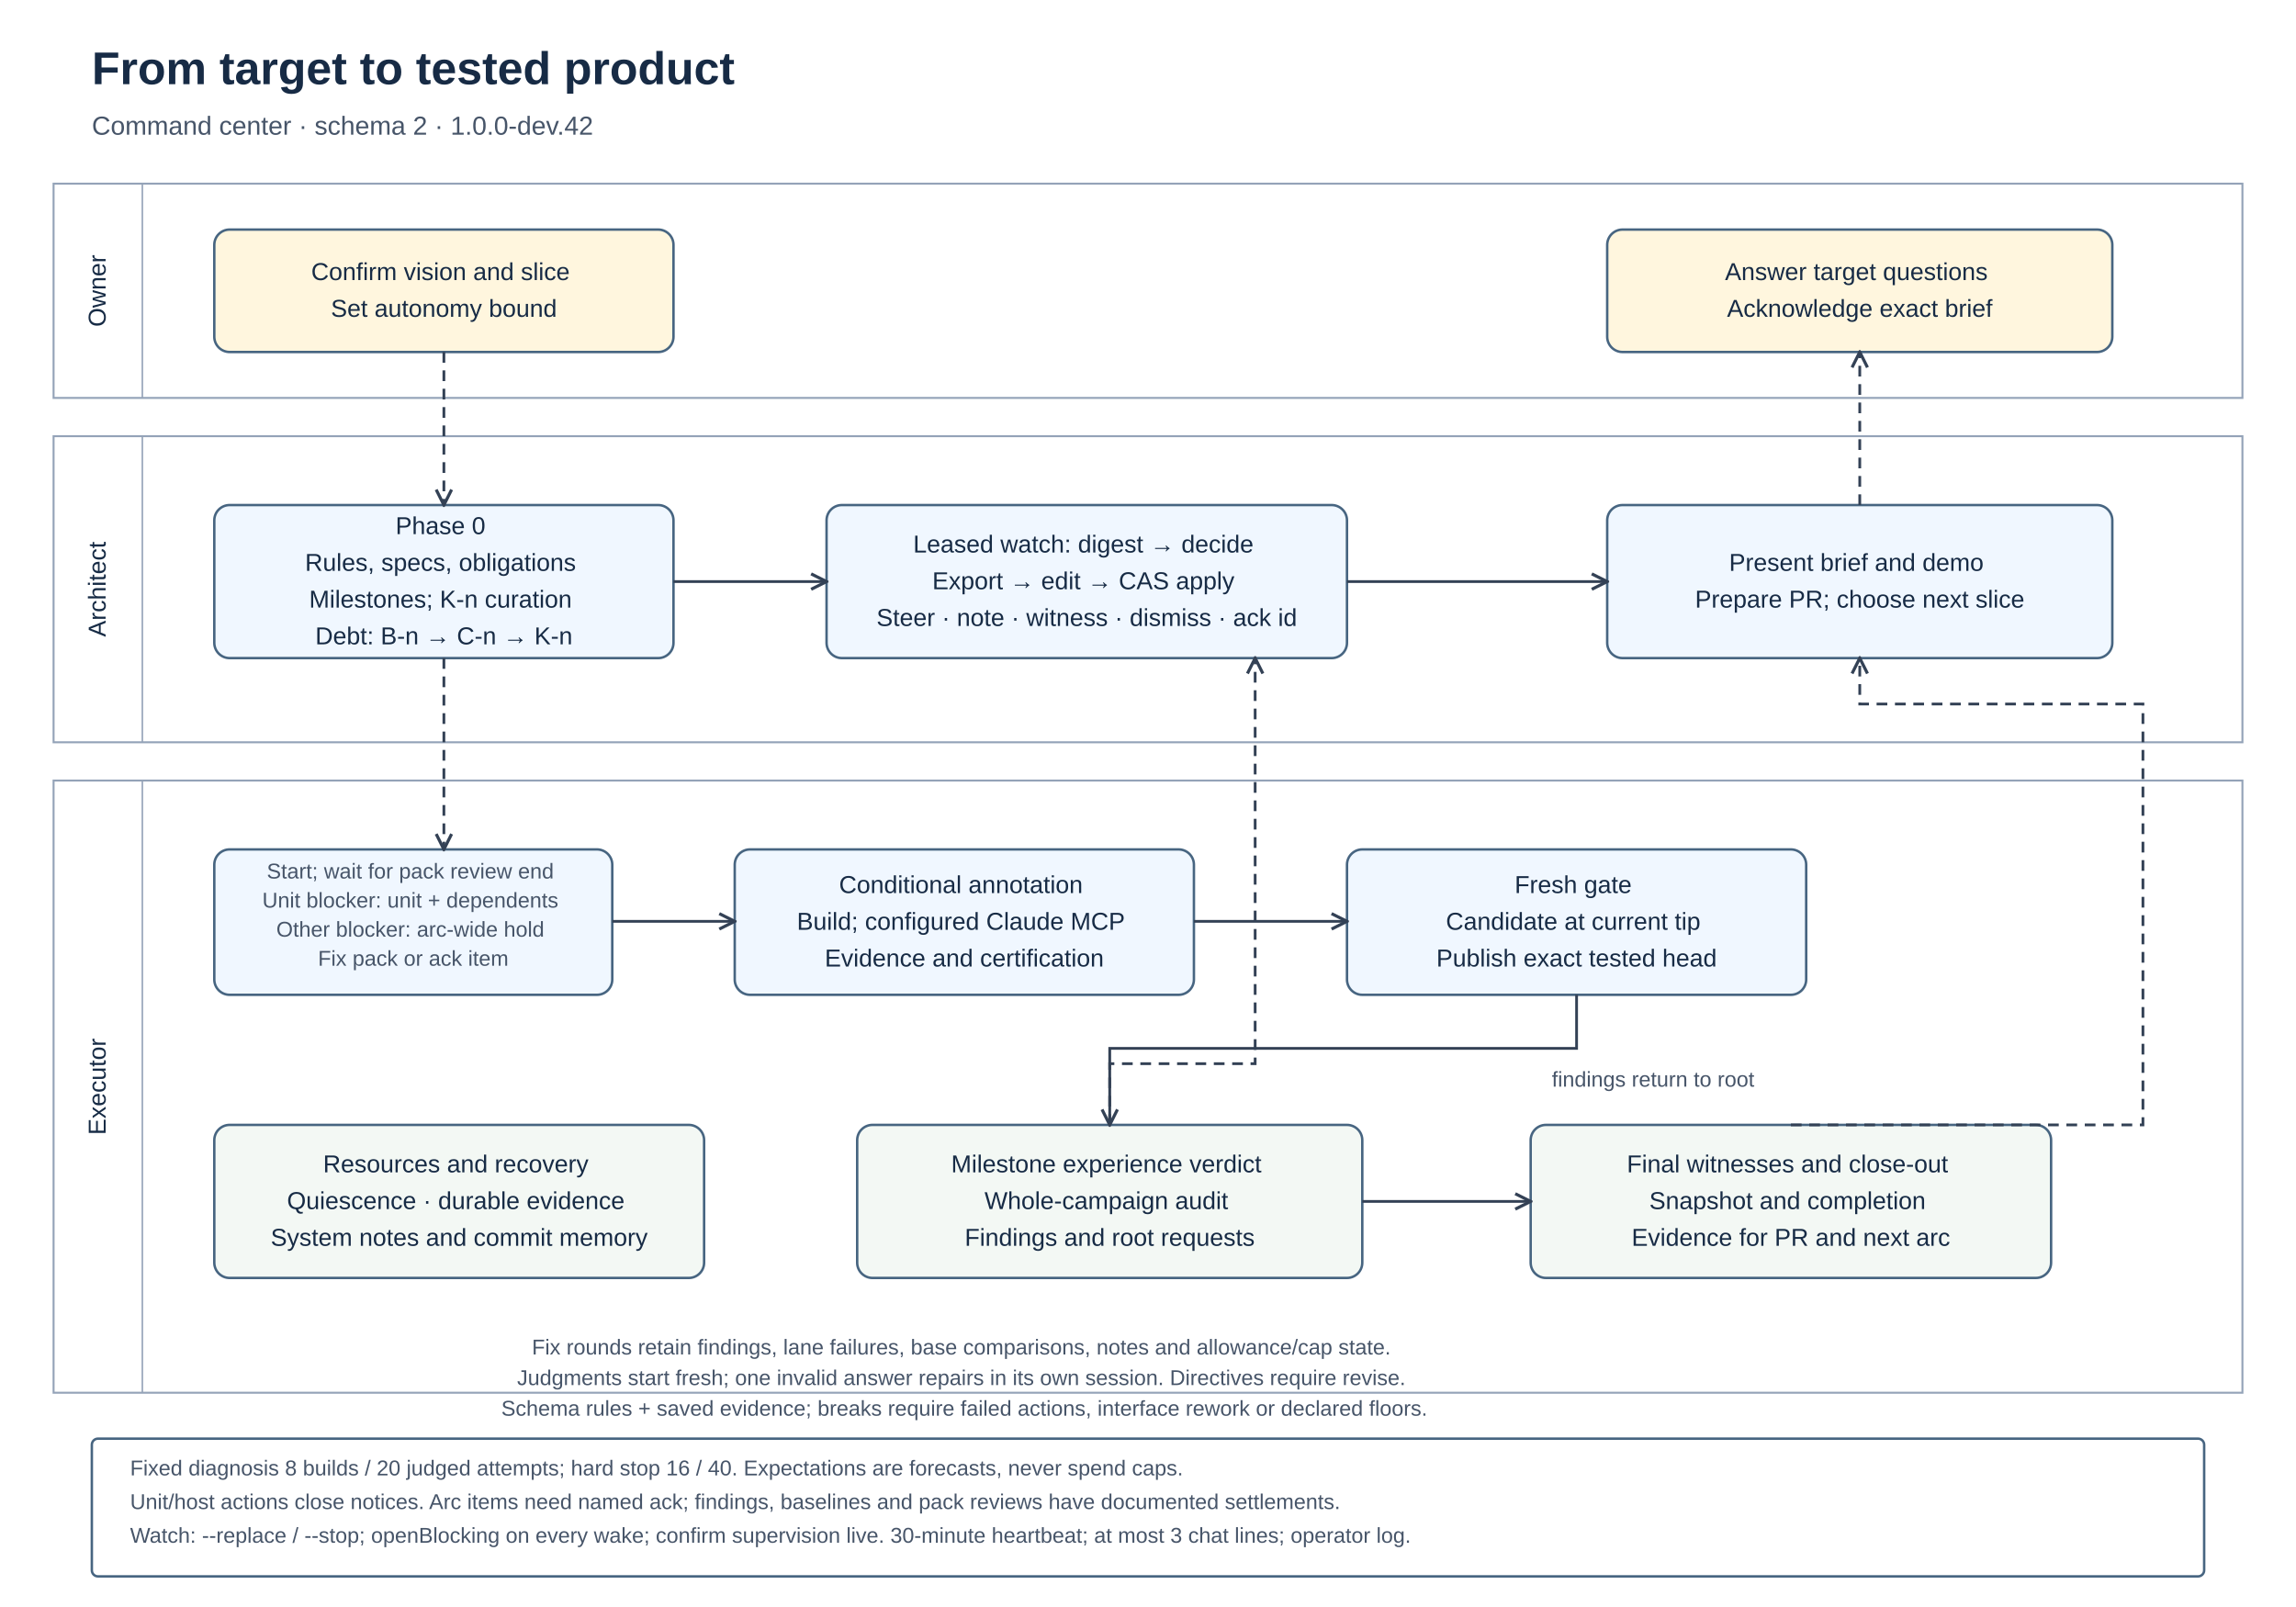
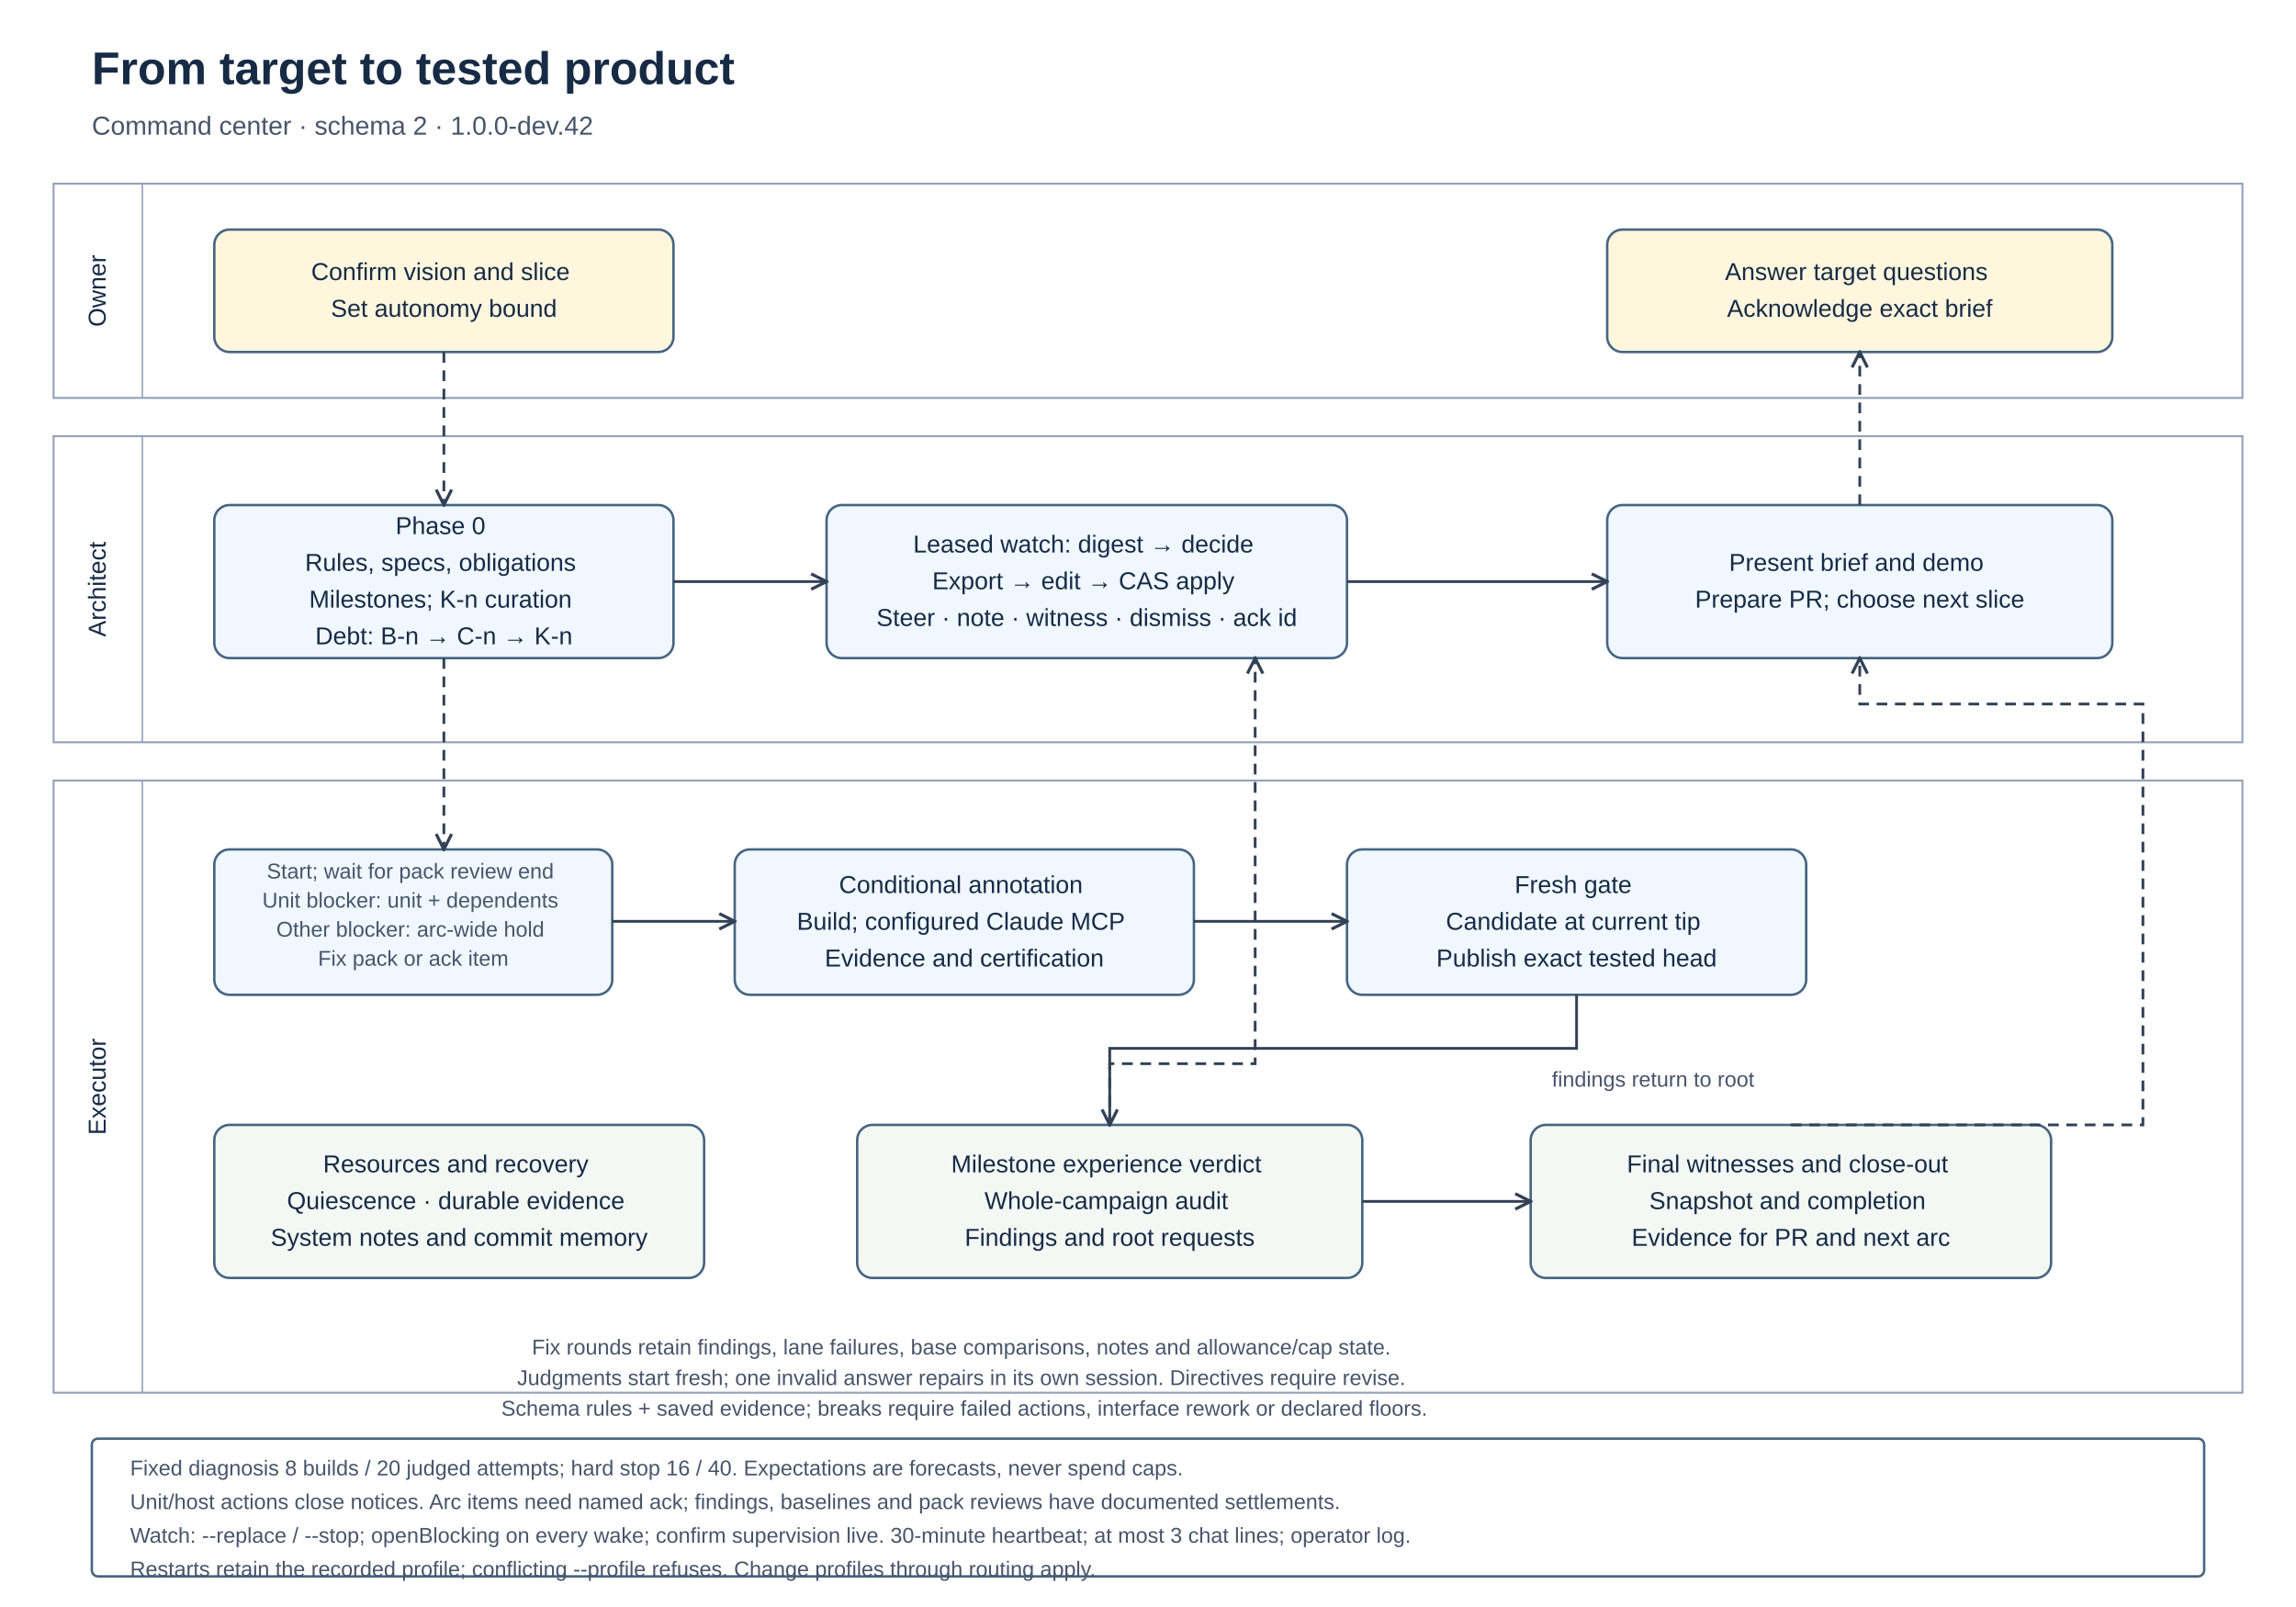
<svg xmlns="http://www.w3.org/2000/svg" width="1500" height="1050" viewBox="0 0 1500 1050" role="img" aria-labelledby="title desc">
  <defs>
    <marker id="arrow" viewBox="0 0 10 10" refX="9" refY="5" markerWidth="7" markerHeight="7" orient="auto-start-reverse">
      <path d="M 1 1 L 9 5 L 1 9" fill="none" stroke="#334155" stroke-width="1.6" />
    </marker>
  </defs>
  <style>text{font-family:Arial,Helvetica,sans-serif;fill:#172b45} .title{font-size:30px;font-weight:700}.sub{font-size:17px;fill:#475569}.label{font-size:16px}.small{font-size:14px;fill:#475569}.task{stroke:#476581;stroke-width:1.6}.edge{fill:none;stroke:#334155;stroke-width:1.8;marker-end:url(#arrow)}.msg{stroke-dasharray:7 5}.pool{fill:#fff;stroke:#94a3b8;stroke-width:1.3}</style>
  <rect width="1500" height="1050" fill="#fff" />
  <text x="60" y="55" class="title" text-anchor="start">
    <tspan x="60" dy="0">From target to tested product</tspan>
  </text>
  <text x="60" y="88" class="sub" text-anchor="start">
    <tspan x="60" dy="0">Command center · schema 2 · 1.0.0-dev.42</tspan>
  </text>
  <rect x="35" y="120" width="1430" height="140" class="pool" />
  <path d="M93 120V260" stroke="#94a3b8" />
  <text transform="translate(69 190.0) rotate(-90)" text-anchor="middle" class="label">Owner</text>
  <rect x="35" y="285" width="1430" height="200" class="pool" />
  <path d="M93 285V485" stroke="#94a3b8" />
  <text transform="translate(69 385.0) rotate(-90)" text-anchor="middle" class="label">Architect</text>
  <rect x="35" y="510" width="1430" height="400" class="pool" />
  <path d="M93 510V910" stroke="#94a3b8" />
  <text transform="translate(69 710.0) rotate(-90)" text-anchor="middle" class="label">Executor</text>
  <rect x="140" y="150" width="300" height="80" rx="10" fill="#fff6de" class="task" />
  <text x="290.0" y="183.0" class="label" text-anchor="middle">
    <tspan x="290.0" dy="0">Confirm vision and slice</tspan>
    <tspan x="290.0" dy="24">Set autonomy bound</tspan>
  </text>
  <rect x="1050" y="150" width="330" height="80" rx="10" fill="#fff6de" class="task" />
  <text x="1215.0" y="183.0" class="label" text-anchor="middle">
    <tspan x="1215.0" dy="0">Answer target questions</tspan>
    <tspan x="1215.0" dy="24">Acknowledge exact brief</tspan>
  </text>
  <rect x="140" y="330" width="300" height="100" rx="10" fill="#f0f7ff" class="task" />
  <text x="290.0" y="349.0" class="label" text-anchor="middle">
    <tspan x="290.0" dy="0">Phase 0</tspan>
    <tspan x="290.0" dy="24">Rules, specs, obligations</tspan>
    <tspan x="290.0" dy="24">Milestones; K-n curation</tspan>
    <tspan x="290.0" dy="24">Debt: B-n → C-n → K-n</tspan>
  </text>
  <rect x="540" y="330" width="340" height="100" rx="10" fill="#f0f7ff" class="task" />
  <text x="710.0" y="361.0" class="label" text-anchor="middle">
    <tspan x="710.0" dy="0">Leased watch: digest → decide</tspan>
    <tspan x="710.0" dy="24">Export → edit → CAS apply</tspan>
    <tspan x="710.0" dy="24">Steer · note · witness · dismiss · ack id</tspan>
  </text>
  <rect x="1050" y="330" width="330" height="100" rx="10" fill="#f0f7ff" class="task" />
  <text x="1215.0" y="373.0" class="label" text-anchor="middle">
    <tspan x="1215.0" dy="0">Present brief and demo</tspan>
    <tspan x="1215.0" dy="24">Prepare PR; choose next slice</tspan>
  </text>
  <polyline points="290,230 290,330" class="edge msg" />
  <polyline points="1215,330 1215,230" class="edge msg" />
  <polyline points="440,380 540,380" class="edge" />
  <polyline points="880,380 1050,380" class="edge" />
  <rect x="140" y="555" width="260" height="95" rx="10" fill="#f0f7ff" class="task" />
  <text x="270.0" y="574" class="small" text-anchor="middle">
    <tspan x="270.0" dy="0">Start; wait for pack review end</tspan>
    <tspan x="270.0" dy="19">Unit blocker: unit + dependents</tspan>
    <tspan x="270.0" dy="19">Other blocker: arc-wide hold</tspan>
    <tspan x="270.0" dy="19">Fix pack or ack item</tspan>
  </text>
  <rect x="480" y="555" width="300" height="95" rx="10" fill="#f0f7ff" class="task" />
  <text x="630.0" y="583.5" class="label" text-anchor="middle">
    <tspan x="630.0" dy="0">Conditional annotation</tspan>
    <tspan x="630.0" dy="24">Build; configured Claude MCP</tspan>
    <tspan x="630.0" dy="24">Evidence and certification</tspan>
  </text>
  <rect x="880" y="555" width="300" height="95" rx="10" fill="#f0f7ff" class="task" />
  <text x="1030.0" y="583.5" class="label" text-anchor="middle">
    <tspan x="1030.0" dy="0">Fresh gate</tspan>
    <tspan x="1030.0" dy="24">Candidate at current tip</tspan>
    <tspan x="1030.0" dy="24">Publish exact tested head</tspan>
  </text>
  <polyline points="290,430 290,555" class="edge msg" />
  <polyline points="400,602 480,602" class="edge" />
  <polyline points="780,602 880,602" class="edge" />
  <rect x="140" y="735" width="320" height="100" rx="10" fill="#f3f8f4" class="task" />
  <text x="300.0" y="766.0" class="label" text-anchor="middle">
    <tspan x="300.0" dy="0">Resources and recovery</tspan>
    <tspan x="300.0" dy="24">Quiescence · durable evidence</tspan>
    <tspan x="300.0" dy="24">System notes and commit memory</tspan>
  </text>
  <rect x="560" y="735" width="330" height="100" rx="10" fill="#f3f8f4" class="task" />
  <text x="725.0" y="766.0" class="label" text-anchor="middle">
    <tspan x="725.0" dy="0">Milestone experience verdict</tspan>
    <tspan x="725.0" dy="24">Whole-campaign audit</tspan>
    <tspan x="725.0" dy="24">Findings and root requests</tspan>
  </text>
  <rect x="1000" y="735" width="340" height="100" rx="10" fill="#f3f8f4" class="task" />
  <text x="1170.0" y="766.0" class="label" text-anchor="middle">
    <tspan x="1170.0" dy="0">Final witnesses and close-out</tspan>
    <tspan x="1170.0" dy="24">Snapshot and completion</tspan>
    <tspan x="1170.0" dy="24">Evidence for PR and next arc</tspan>
  </text>
  <polyline points="1030,650 1030,685 725,685 725,735" class="edge" />
  <polyline points="890,785 1000,785" class="edge" />
  <polyline points="1170,735 1400,735 1400,460 1215,460 1215,430" class="edge msg" />
  <polyline points="725,735 725,695 820,695 820,430" class="edge msg" />
  <text x="1080" y="710" class="small" text-anchor="middle">
    <tspan x="1080" dy="0">findings return to root</tspan>
  </text>
  <text x="630" y="885" class="small" text-anchor="middle">
    <tspan x="630" dy="0">Fix rounds retain findings, lane failures, base comparisons, notes and allowance/cap state.</tspan>
    <tspan x="630" dy="20">Judgments start fresh; one invalid answer repairs in its own session. Directives require revise.</tspan>
    <tspan x="630" dy="20">Schema rules + saved evidence; breaks require failed actions, interface rework or declared floors.</tspan>
  </text>
  <rect x="60" y="940" width="1380" height="90" rx="4" fill="#fff" class="task" />
  <text x="85" y="964" class="small" text-anchor="start">
    <tspan x="85" dy="0">Fixed diagnosis 8 builds / 20 judged attempts; hard stop 16 / 40. Expectations are forecasts, never spend caps.</tspan>
    <tspan x="85" dy="22">Unit/host actions close notices. Arc items need named ack; findings, baselines and pack reviews have documented settlements.</tspan>
    <tspan x="85" dy="22">Watch: --replace / --stop; openBlocking on every wake; confirm supervision live. 30-minute heartbeat; at most 3 chat lines; operator log.</tspan>
+     <tspan x="85" dy="22">Restarts retain the recorded profile; conflicting --profile refuses. Change profiles through routing apply.</tspan>
  </text>
</svg>
